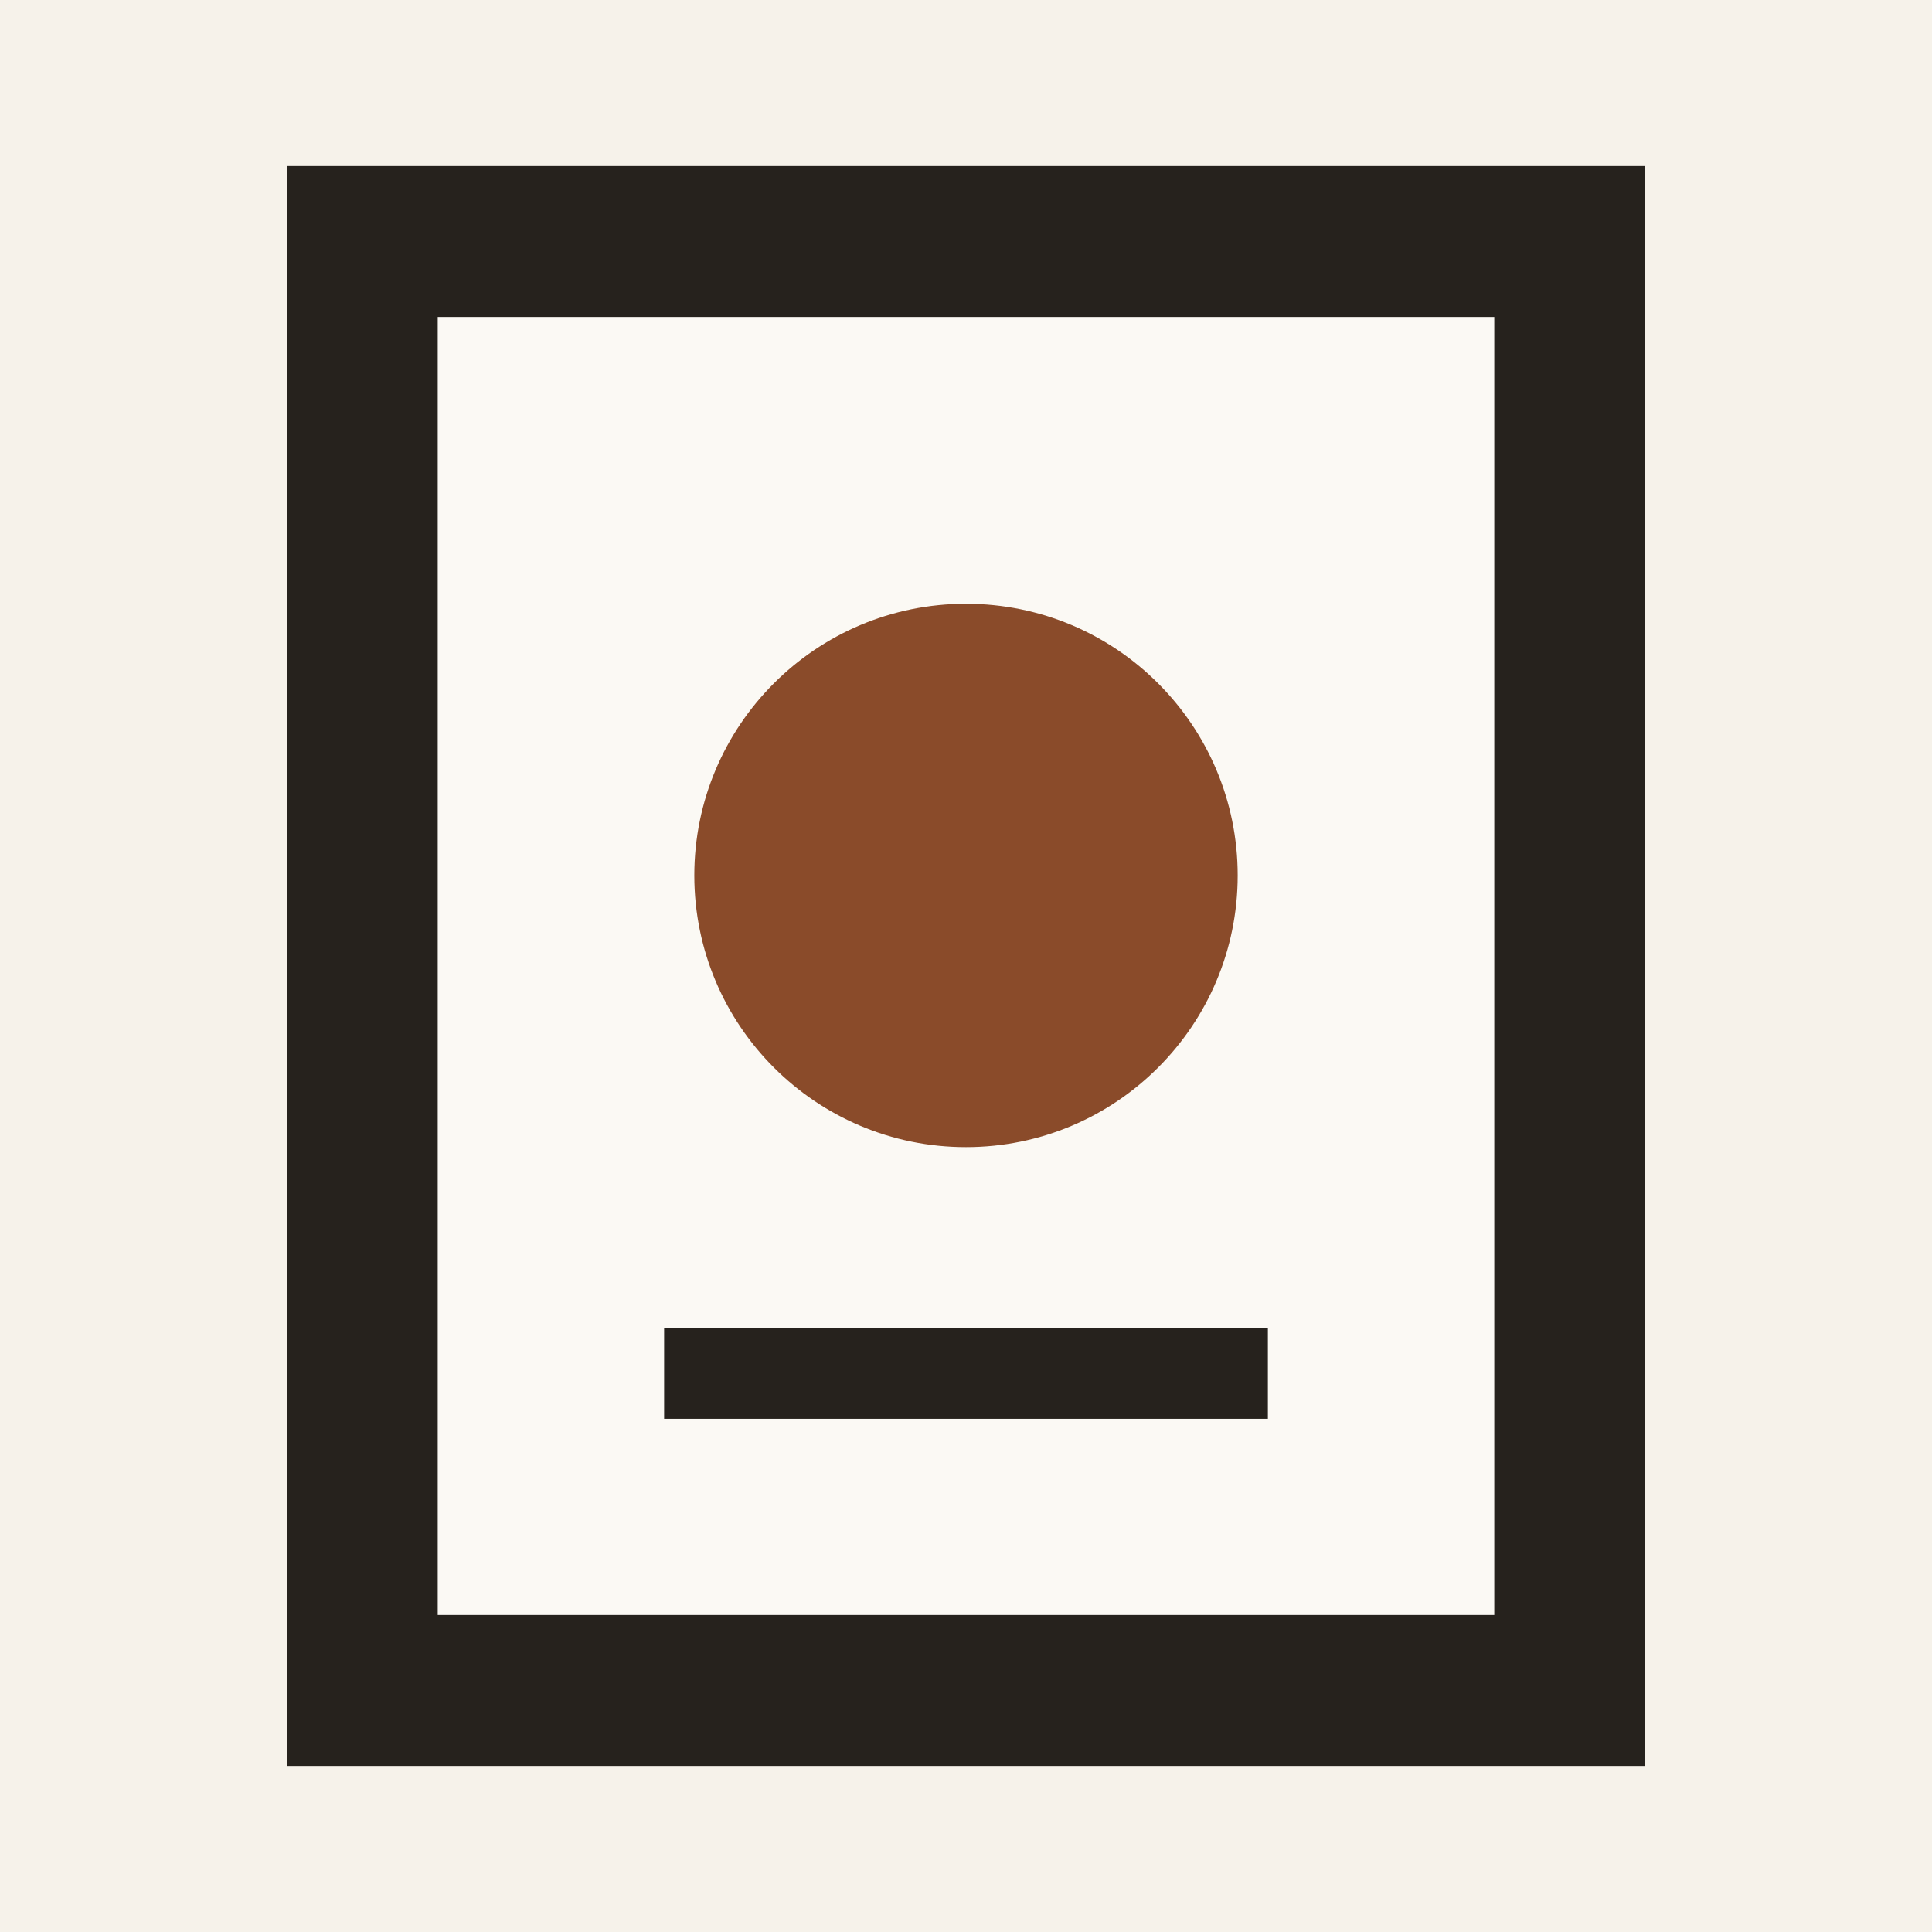
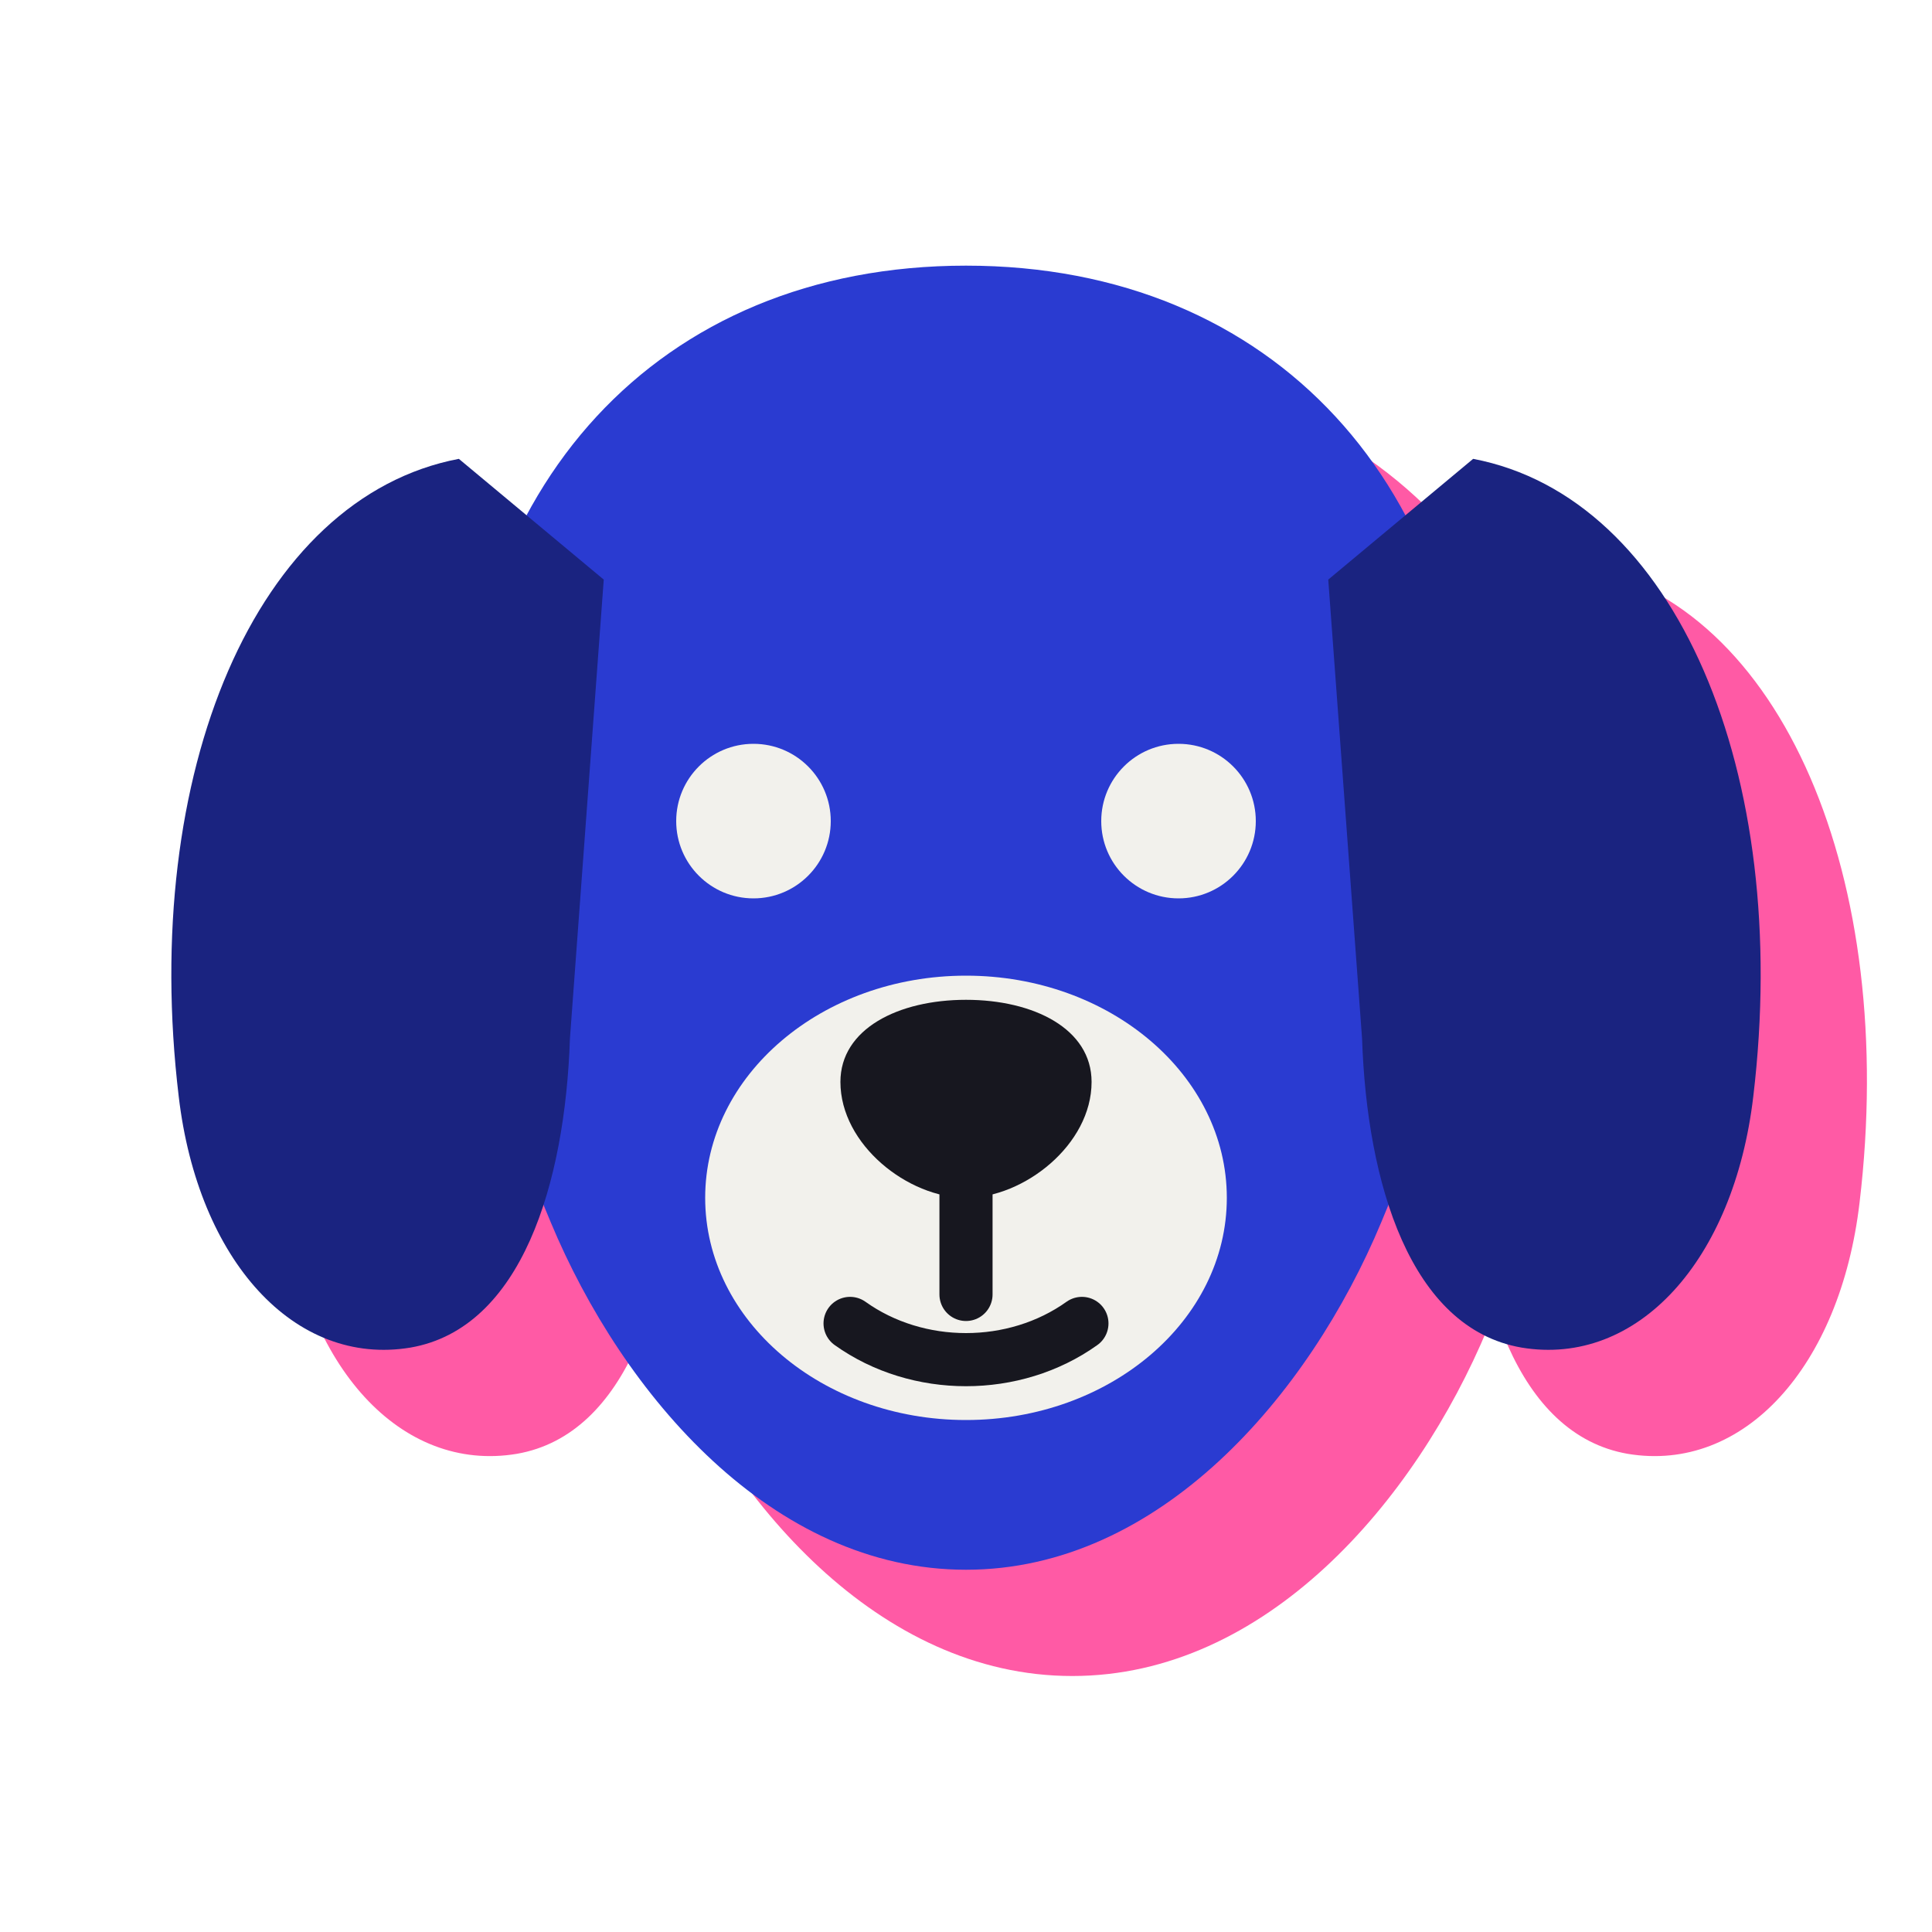
- <svg xmlns="http://www.w3.org/2000/svg" viewBox="0 0 64 64">
-   <rect width="64" height="64" fill="#f6f2ea" />
-   <rect x="12" y="8" width="40" height="48" fill="#fbf9f4" stroke="#26221d" stroke-width="5" />
-   <circle cx="32" cy="29" r="9" fill="#8a4b2a" />
-   <rect x="22" y="44" width="20" height="3" fill="#26221d" />
+ <svg xmlns="http://www.w3.org/2000/svg" viewBox="0 0 40 40">
+   <defs>
+     <g id="ears">
+       <path d="M9.5 9.5c-4.2.8-6.6 6.5-5.8 13.2.4 3.4 2.4 5.6 4.8 5.2 2.3-.4 3.2-3.4 3.3-6.4L12.5 12z" />
+       <path d="M30.5 9.5c4.2.8 6.6 6.5 5.8 13.2-.4 3.4-2.4 5.6-4.8 5.2-2.3-.4-3.2-3.4-3.3-6.4L27.5 12z" />
+     </g>
+     <g id="head">
+       <path d="M20 5.5c6.4 0 10.5 4.6 10.5 11.2 0 3.2-.8 6-1.9 8.6-1.5 3.6-4.6 7.2-8.6 7.2s-7.1-3.6-8.6-7.2c-1.1-2.6-1.9-5.4-1.9-8.6C9.5 10.1 13.6 5.5 20 5.5z" />
+     </g>
+   </defs>
+   <g fill="#ff5aa5" transform="translate(2.2 2.2)">
+     <use href="#ears" />
+     <use href="#head" />
+   </g>
+   <use href="#head" fill="#2a3bd1" />
+   <use href="#ears" fill="#1a2380" />
+   <ellipse cx="20" cy="24.8" rx="5.4" ry="4.6" fill="#f2f1ec" />
+   <circle cx="15.6" cy="17" r="1.6" fill="#f2f1ec" />
+   <circle cx="24.4" cy="17" r="1.6" fill="#f2f1ec" />
+   <path d="M17.4 22.4c0-1.1 1.2-1.7 2.6-1.7s2.6.6 2.6 1.7c0 1.3-1.4 2.4-2.6 2.4s-2.6-1.1-2.6-2.4z" fill="#17171f" />
+   <path d="M20 24.6v2.2M17.6 27.4c1.4 1 3.4 1 4.8 0" stroke="#17171f" stroke-width="1.1" fill="none" stroke-linecap="round" />
</svg>
